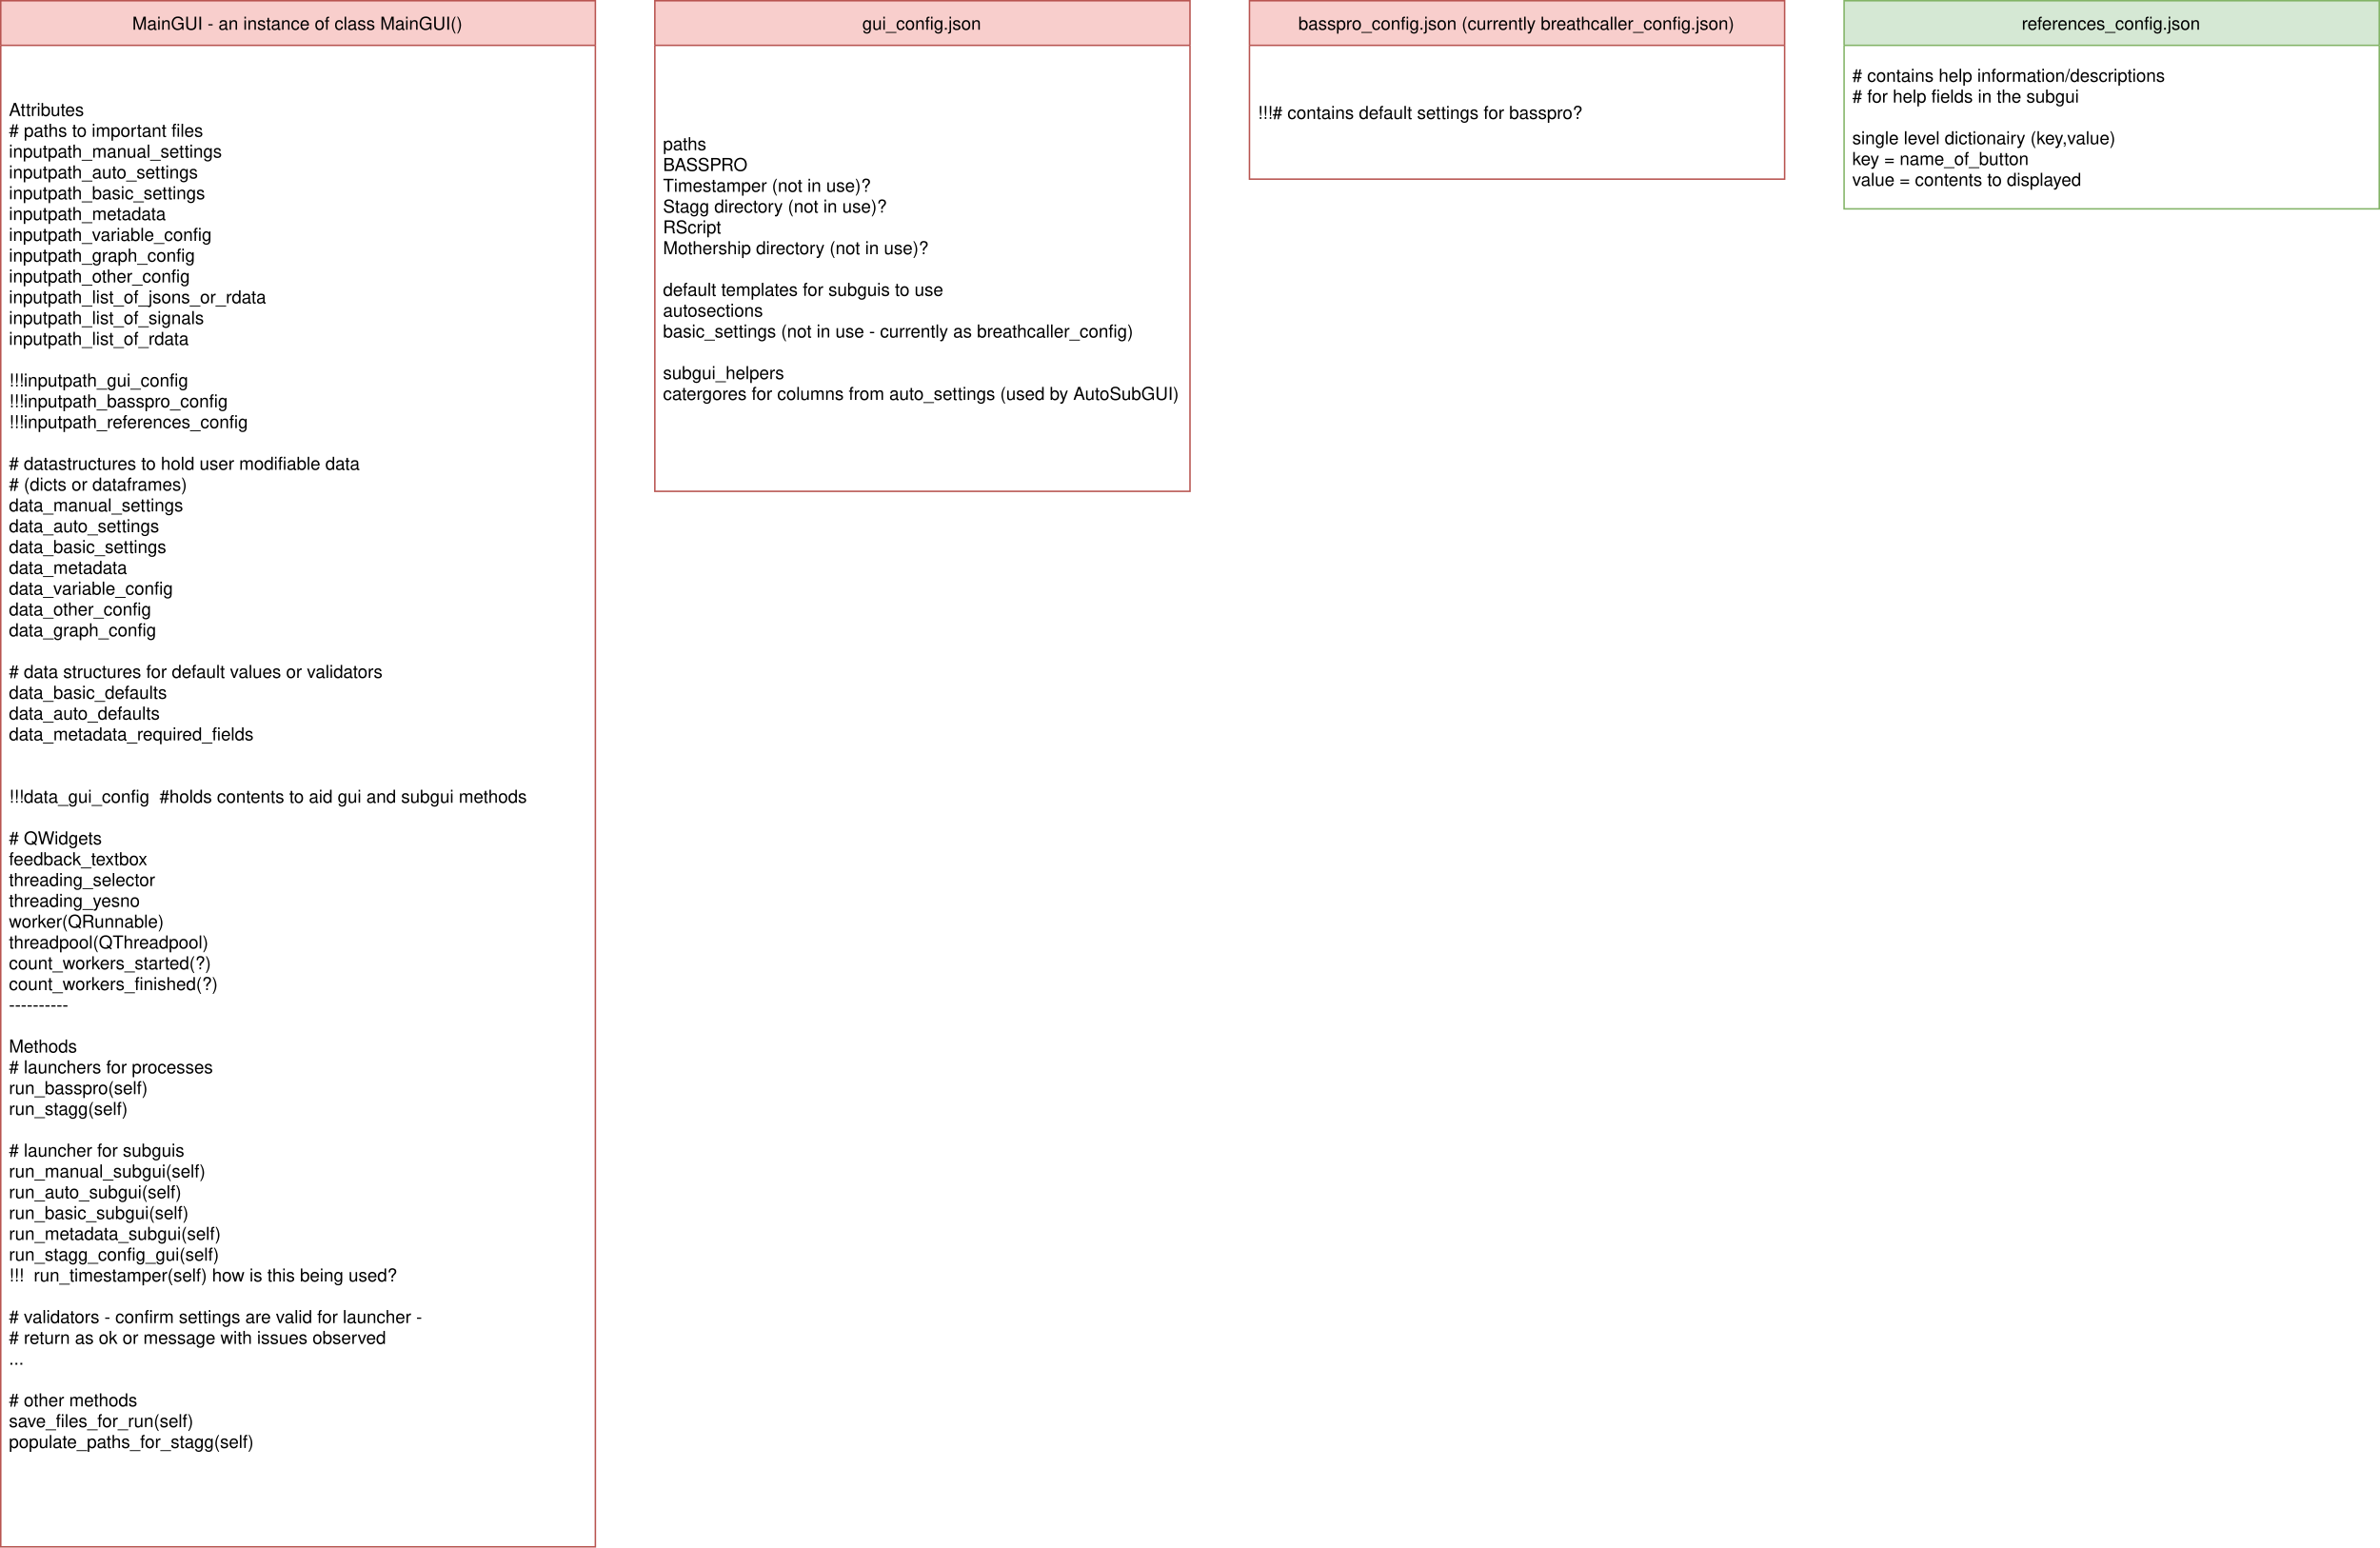
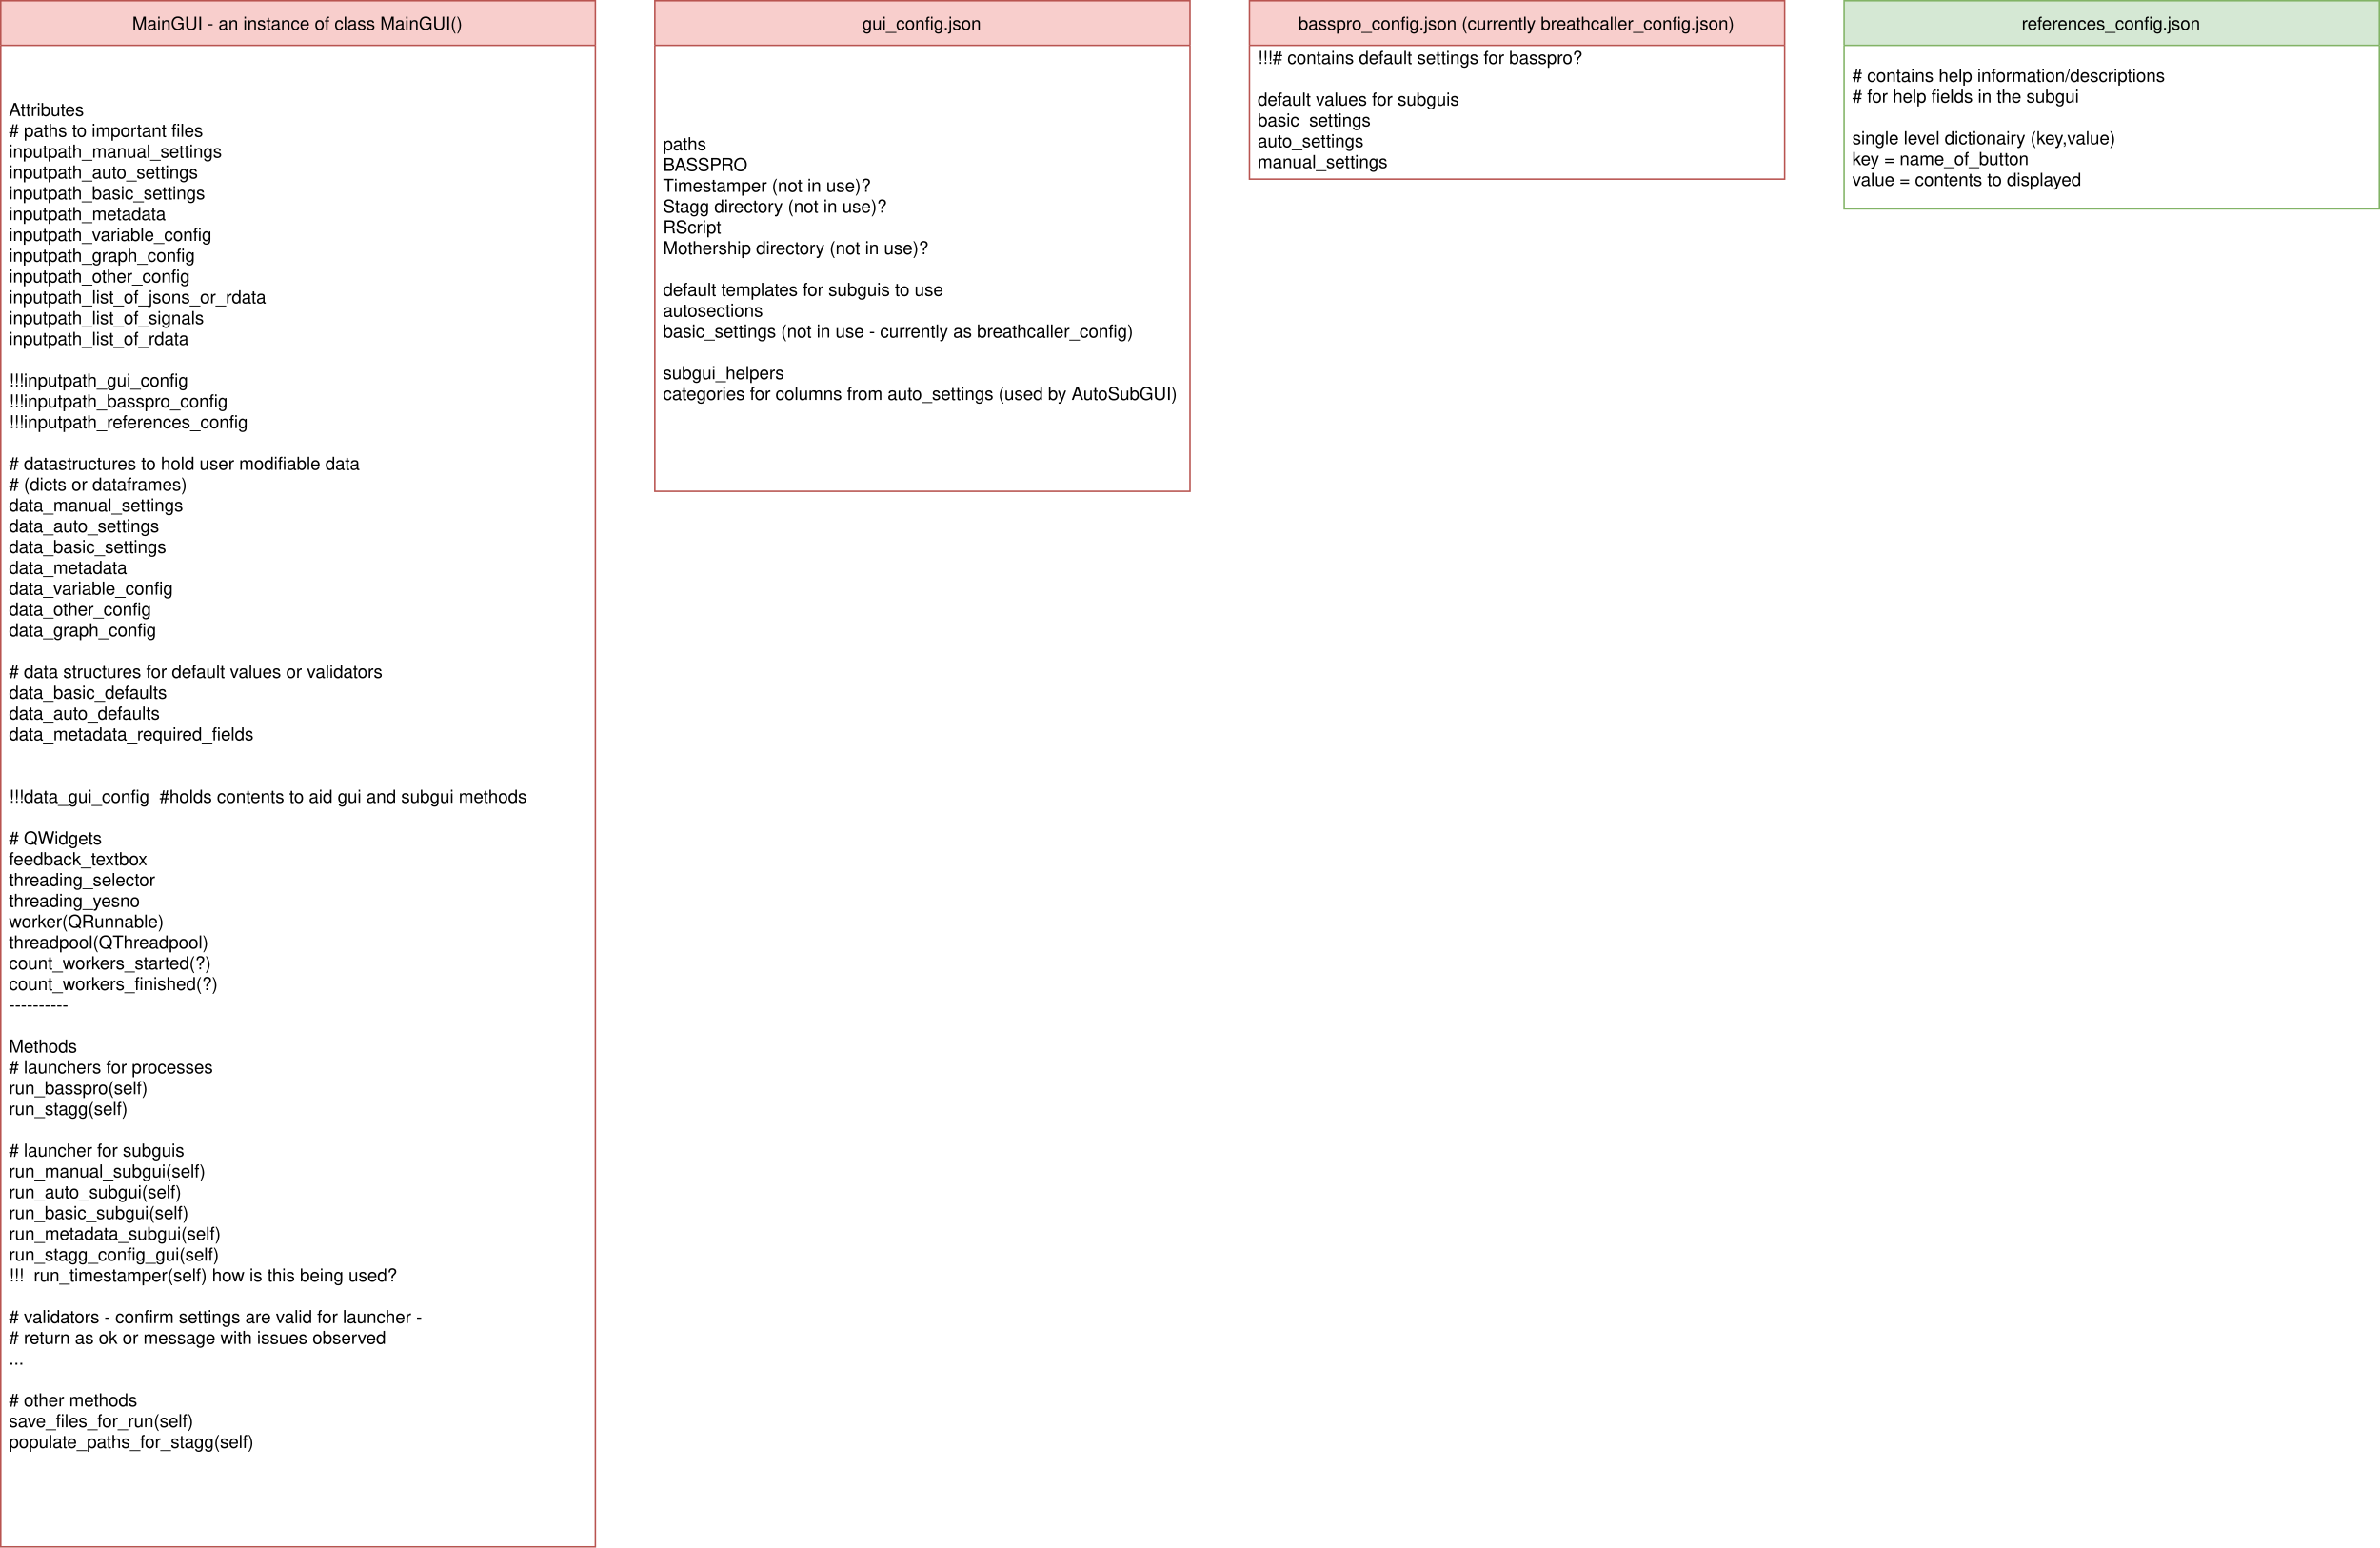
- <svg xmlns="http://www.w3.org/2000/svg" version="1.1" width="1601px" height="1041px" viewBox="-0.5 -0.5 1601 1041" content="&lt;mxfile host=&quot;app.diagrams.net&quot; modified=&quot;2022-03-17T19:13:09.428Z&quot; agent=&quot;5.0 (Windows NT 10.0; Win64; x64) AppleWebKit/537.36 (KHTML, like Gecko) Chrome/99.0.484.51 Safari/537.36&quot; etag=&quot;oJ-kQpp0BkfwUwNmqfY7&quot; version=&quot;17.1.3&quot; type=&quot;github&quot; pages=&quot;6&quot;&gt;&lt;diagram id=&quot;HBo_kHOL0tXaNQiaSr8c&quot; name=&quot;MainGUI&quot;&gt;7Vnfc9o4EP5b+sAMeUjG4JCjj4G2uc6EuTa0c48e2ZZtXWTJleQA99ff6odtjA04mfJ0YZjBkr6VV6vVt7ti5C/z7YNARbbiMaajqRdvR/6n0XQ6ufvDhx/ds7M9H/1b25EKEjtQ07Em/2LX6bneksRYtoCKc6pI0e6MOGM4Uq0+JATftGEJp+23FijFnY51hGi3928Sq8z2zmde0/8nJmlWvXniuZEcVWDXITMU881el/955C8F58o+5dslptp4lV2s3Jcjo7ViAjM1RODl4TpceeUuzNY+eyy2YoV/XbtZXhAt3YJXiLCHn1+h81qbkOkZmFSIRRgeeaJtTZGU8Oug4yu3QLWrrCY3JKeIQWuRcKbWbsSDdpQRGj+iHS+11jBx9Fy1FhkX5F/AIwpDE+iAYaGcU/heC7HWkm5OgSVgvlWmmBx0rdC2BXxEUlXacEpRIUlo9NOCORIpYQuuFM8dKCGULjnlwizOT+YRjiKjneDPeG8knM9uZ1rCWRULhbdHt2tSOwGcHsxzrMQOIE7g1rnNrt3cNE54W7latu+AXoVEzvPTeurGOeDB+ccrfGXa8ZV7pQQJSwUHdHoH65+YtS+no3vQAb6+WbHKpDm1ev684AJ8SemjSGi/HGFFqbRYkCNWIhpIrBRh6RkwKhUfCA2RJNFALNgOxUih06gXJAgCJwqAhxKSnganmioHIbnKsBiEpESqgCfBP5IzGXARiPNKVzKSpAzRM3aowJ15e6Q+fPiwt9qSnFhBCwr7IgvBh8IFTjAcpwjLHomjDqn1h5NbRqoUuPbMTAeGqVdKLDR585gkZkOdwPHpxjGJlJ6GC4dNBMqxvOoT0cNDvNrgzjq0QZ33ZfvSE25sAAM82ODOuaQBHfPwk5tiQsjeviTWojhBJVUV8dSWhhYBKS7OmcZNIKuxU9ausefMCL73qyQCx0FCMI17BDpv6/dma67miOyZRbuktKmNgqBRuyoisU2MTHzWz7IMbRPUy/ggbdrm/w65TYr7151gHIcQawOIZSrk2z6MygRGMTggOCKFNEzv0CnUDkvG+yAbLp6xGH9/KhnT3th7iuw8BaSB4+8/6udeaMRLpgI7qwxMOoHj8cj/MgCdEEZk1oVf15/+7V0d24TK2hSVLIJT1Dg5kB6wmOyPh6JkFTOOwbxJr+oaBMtL0+OQ8wrV+liHOqpNxWAGdVonS2IDgI7HBiDrMzgEbGziDldwEg2HsSWpCLC4QnkB/uiEIEpsdFA0RzEzPyEGf7aBA3KnL4PIbp+6TJZt1BO5NnzN41C94Apb78veRl2f3FGBgUWZzQKBMJ8r1oQlSV3x6EQS8ki9FulINYTQ9wKL6Jnz5uZm0MJMbDhFQ7BA9IIDk/oFic5SSnZ8RwpelBQpHJgc0uCPuPgxvjsoSzSDdfJ2xm2dspfkuy4wfcqgSXGixXQ6T6AyvHfdOYljPfNCFiiCTXs0sE+3Tc+Ty8t1FwfxhJoCMANBDDMsCk40r4NuswV8QeGldzMbzUDXJbQnTRu+Gi7UEtI7JaDw0vNiSGQ2WBczC8EVHImwLrMGVSDHS8JuWeLqEH9wHVJV8L+9Dpl16pAmft7o/Pe9HL1AOTo/W4/6dz1+4PuXcoO7jhu4UrNLJIv79frb0199Qz8altfJPOPKVD2W0a8OGL0SWmsW0ikhZIA62dkNF31aR4IUqm9oZehTZqR43dTNY5MrK5wXmjqbFKMO6TaJhHn6dNDhWsKLCdBM3/hhtXGoWxXQSqEdi+6qCBRClqYyIE9aFw9HCNzqGWSYFrg/t49gXSLl+0UCnJsyZ6YteO7W0VLTxGfQQ2t0D4PrMnz4+bV7c/UeIgaEiNlrQ0Q/NXiXooZJ91qzc1fwP4wU8QzP49u+SDGfhv7d3e+JFJPpG0PF5GI3l5Pu1aVNWHVpDQdFGk1oYYgMGCVHmgDhVTGWhq4tHbbLeb9mHyda3QRYMgQuHzWVeS/TwfE3F0wUv9h/TYghXkQs6z9j+Fkana/aLzcjnlmIx1CO9b1cWMLGszbOrrdCHt4jxERCjNhpXnwnwTfkya9OlPu9/mJ58qSbKLcvWB0FeuP9cN0TqQ3u/U+eC2TV87dS5fRiTtNNq/XFyCFbNpnmXpJl2dD5mElS33nlDbzye7Krj6/3EGg2f0ebsb0/9f3P/wE=&lt;/diagram&gt;&lt;diagram id=&quot;ODklJh6Hm-18FXSeN4Gt&quot; name=&quot;BasicSubGUI&quot;&gt;nVbfb9owEP5b+oC0PVAFAi17bNJfk2Bah6pNe0FOckksHF9mOwX21++cOEAKtHQIAf783eV8/u6Onh8W6wfFynyGCYje0EvWPf+2NxwORsNhz769ZNMg119GDZApnjjSDpjzv+BAz6EVT0B3iAZRGF52wRilhNh0MKYUrrq0FEX3qSXL4ACYx0wcoj95YvIGnYy9Hf4IPMvbJw88t1OwluwAnbMEV3uQf9fzQ4Voml/FOgRhk9fmpf+b5YsHPkm8xzK4evoTj5b3/cbZ/UdMtkdQIM1/u76v8CH9lqnnzfjpl59Opk/eizPxXpioXL4Cpnk8r6KH56/u2GbT5lKveCGYpFWQojRzt+PROs65SKZsg5WNUBsWL9tVkKPif4nPBG0NCKBtZZxUfK/DmFtL51OBJs739tiDV9CMrTvEKdOmjQaFYKXmUR2fNSyYyrgM0BgsHCnlQoQoUNWHo4zEEMd1dAqXsLcTTcajsbVwyQJlYP1KXe9czWCrFyo0wAKM2pCd8zJy17DpLlc7vY5aVeZ7Wp20IHM1km0973RAP5wUPiCLwYEsboxRPKoMlfLwinIyaPLh26fvbXkx1SyHxD5A2nJVlG6q+Bzoc8a4JFldsqO+wmHvxqvtysqUVHyLyEpxocEYLrOj3IQZdgZthWpJe4sYy80b9COWzQmfqHNkYI74drwt3N++jjuegckxORpk8yjBKhnnoHTd65TVlsIYtD6eLFVJeyBNpE8aRPr5FIlKLstOU94PaBuPriLq6SejKZismFg0rLdjYpXBs4juys5gkvxZLYr3yBcXFx1DwwugHBUlqNbIy6nbkx51LeD6KwLSDH1XmiTu37+ZbFKbTHm2oDDOEhkVG6fQsb76fjMRU65s+ezESiMRWu72RvauqP/mXSowlZJNwxh6uLQf1oqOru0YtS2HOo49s67qcsZIg3qx9fye8rvwq8FB/dIcdFaJzSTZa8MOotNlkpYCUmtmGy6niX7j4IInifUc6JLFlJdpTbsd7ZAfrklaCMk8FfXgzskQyENQIpembprjgN4UcOhdjntjijWk9WC3prelKxOipPCpg1m/QKNmBXbcBAoN6S3aDsKzZsTpWXw4I9xQ8M8cCtfXHx8KtNz9jan39v4M+nf/AA==&lt;/diagram&gt;&lt;diagram id=&quot;OqCPHdQmpwW9uPQk2gvN&quot; name=&quot;ManualSubGUI&quot;&gt;ldG9DsIgEADgp2E0QdBYV+vvUAdrYnQxpGBLQnuVoq0+vRqolbhownB8HHf8IBrmzUKzMouAC4UI5g2iU0RIf0AIeg3Mb1ZG44GFVEvukjqI5V04xE4vkovKSzQAysjSxwSKQiTGM6Y11H7aCZTftWSp+II4Yepbd5KbzGowxJ0vhUyztnMfu5WctckOqoxxqD+IzhANNYCxUd6EQr0er32XxT44ToJrrap1dFidZb7Z0p4tNv9ny/sKWhTm19LPoDvac+J9MJ09AA==&lt;/diagram&gt;&lt;diagram id=&quot;gtit9SygPYveC5adsDtK&quot; name=&quot;AutoSubGUI&quot;&gt;ldFPC8IgFADwT+MxcNpoHWPr3yEoCjqGTJuC2xtmbfXpK3Qt2aXAw/Pn8z3/IJqW7dKwWm6AC40I5i2iGSIkGhOC3gPzu5PJdOygMIr7pB726iE8Yq9XxcUlSLQA2qo6xByqSuQ2MGYMNGHaGXTYtWaFGMA+Z3qoR8WtdJrEuPeVUIXsOkfYr5SsS/ZwkYxD80V0jmhqAKyLyjYV+v143buwZHeq6sNZbmW2fsS3Aq6zkSu2+GfL5wpGVPbX0q+gP9prEnwwnT8B&lt;/diagram&gt;&lt;diagram id=&quot;7AbSXcjyhy4aUpNvQ5EW&quot; name=&quot;MetadataSubGUI&quot;&gt;ldG9DsIgEADgp2E0Qag/nVHr4mRi42RIwYKhvQYxVp9eG6iVdNGE4fg47vhBlFVtZnmjdiCkQQSLFtEVImSaEIK6gcXDyyJNPJRWi5A0wF4/ZUAc9KaFvEaJDsA43cRYQF3LwkXGrYV7nHYGE3dteClHsC+4GWuuhVNelzM8+FbqUvWdpzisVLxPDnBVXMD9i+gaUWYBnI+qlknTPV7/Lpecn/ShIUwtVVbTeZ4e2cQX2/yz5XMFK2v3a+l3MBztPYk+mK5f&lt;/diagram&gt;&lt;diagram id=&quot;j5I5dGyVC16o7Pblg5HB&quot; name=&quot;StaggSubGUI&quot;&gt;ldHNjsIgEADgp+FoQqEb13NXbWJMTExWPZIyFrK0QxC3XZ9eDdQu8aIJh+FjmOGH8KLpl05YtUYJhjAqe8K/CGNZzhi5Dyr/gkxneYDaaRmTRtjqC0SkUc9awilJ9IjGa5tihW0LlU9MOIddmnZEk3a1ooYn2FbCPOtOS6+Cfn7Q0UvQtRo6ZzSuNGJIjnBSQmL3j/ic8MIh+hA1fQHm/njDu+Rw2f/+dGp1sKXeTG2Vfc8modjinS2PKzho/aulb8F4tNsk+WA+vwI=&lt;/diagram&gt;&lt;/mxfile&gt;" resource="https://app.diagrams.net/#HMolecularNeurobiology%2FBASSPRO-STAGG%2Frefactor%2FUntitled%20Diagram.drawio.svg">
+ <svg xmlns="http://www.w3.org/2000/svg" version="1.1" width="1601px" height="1041px" viewBox="-0.5 -0.5 1601 1041" content="&lt;mxfile host=&quot;app.diagrams.net&quot; modified=&quot;2022-03-17T22:00:57.519Z&quot; agent=&quot;5.0 (Windows NT 10.0; Win64; x64) AppleWebKit/537.36 (KHTML, like Gecko) Chrome/99.0.484.51 Safari/537.36 Edg/99.0.115.39&quot; etag=&quot;NywiDE_7odbIMCthrI1o&quot; version=&quot;17.1.3&quot; type=&quot;github&quot; pages=&quot;6&quot;&gt;&lt;diagram id=&quot;HBo_kHOL0tXaNQiaSr8c&quot; name=&quot;MainGUI&quot;&gt;7VpNb9s4EP0tPRhwDglkK866x9htswVibBu36FGgJErihiJVkort/vodUtSXJVtqtz4sNoERi+QbajgcvplhMnHX6f5BoCzZ8BDTydwJ9xP33WQ+n82dt/Clew5Fz90ft0VHLEhoQXXHlvzAttOxvTkJsWwBFedUkazdGXDGcKBafUgIvmvDIk7bb81QjDsd2wDRbu83Eqqk6F0unLr/T0zipHzzzLEjKSrBtkMmKOS7Rpf7fuKuBeeqeEr3a0y18Uq7FHIfToxWignM1BiBl4drf+PkBz/Zuuwx24sN/n5tZ3lBNLcL3iDCHr5+hM5rbUKmZ2BSIRZgeOSRtjVFUsK3hU6v7ALVobSa3JGUIgatVcSZ2toRB9pBQmj4iA4811rDxMFz2VolXJAfgEcUhmbQAcNCWadwnRZiqyXtnAJLwHwqTTE76tqgfQv4iKQqteGUokwS3+inBVMkYsJWXCmeWlBEKF1zyoVZnBstAxwERjvBn3FjxF8ubhdaors3paGxUHjf6LJ79YB5ipU4AMSO3lq3ObSbu9oJb0tXS5oO6JRIZD0/rqaunQMerH/8hK/MO75yr5Qgfq7ggM7vYP0zs/b1fHIPOsDHNUZQiTSnVs+fZlyALyl9FAntlyMsy5UW81LEckQ9iZUiLB4Ao1zxkVAfSRKMxILtUIgUOo96QYIgcCIPeCgi8XlwrKlyFJKrBItRSEqk8njk/S05kx4XnhhWupSRJGaIDtihBHfm7ZF68+ZNY7U5ObOCFhT2RWaCj4ULHGE4YQGWPRInHVLrDyc3D1QucOWZiQ4McyeXWGjy5iGJzIZagdPTTUMSKD0NFxYbCZRiedUnoofHeLXBDTq0QQ37cvHSM25sACM82OCGXNKATnn42U0xIaSxL1FhURyhnKqSeCpLQ4uAFBdDprETyHLsnLUr7JAZwfe+50Tg0IsIpmGPQOdt/d5cmKs+Ig2zaJeURWqjII5UropIWCRGJj7rZ5n7RRPUS/gobdrm/wy5TYz71x1hHPoQaz0IXMrn+z6MSgRGITggOCKFNEzv0DnUAUvG+yA7Lp6xmH5+yhnT3th7iop5MkgDp5+/VM+90IDnTHnFrNIz6QQOpxP3wwh0RBiRSRd+Xf30b+/m1CaU1qYoZwGcotrJgfSAxWR/PBQ5K5lxCuaNelXXIFheHJ+GDCtU6VM41EltSgYzqPM6FSQ2Amh5bASyOoNjwMYm9nB5Z9FwGFuSigCLK5Rm4I9WCKLETgdFcxQT8+Vj8OcicEDu9GEU2TWpy2TZRj2RasNXPA7VCy6x1b40Nur67I4KDCzKiiwQCPO5ZE1YktQVj04kIY/Ua5GWVH0IfS+wiJ45b25uRi3MxIZzNAQLRC/YM6mfF+ksJWendyTjWU6Rwp7JIQ3+hIuf4rujskQzWCdvZ7yoUxpJvu0C08cMmhRHWkzn7gQqw3vbnZIw1DOvZIYC2LRHA3t3W/c82bxcd3EQj6gpABMQxDDDKuNE8zrotljBBxReOzeLyQJ0XUN7Vrfho+FCrSG9UwIKLz0vhkRmh3UxsxJcwZHwqzKrW4Gcrf+GyxJbh7ij65Cygv/tdciiU4fU8fNG57+v5egFytHlYD3q3vX4geteyg3uOm5gS80ukazut9tPT3/1DX2pWV4n84wrU/UUjH51xOil0FazkE4JIQPUyc5hvOjTNhAkU31DG0OfMiHZz01dP9a5ssJppqmzTjGqkF4kkTBPnw46XEt4MQGa6Rs/rjaOdSsDWi60r9FDGYF8yNJUAuRJq+LhBIEXenoJphnuz+0DWFcMB6+xODg3ecpMW/DUrqOlponPoIfW6B4Gt7n/8PVj9+bqNUScott/EyL6qcG5FDXMuteanbuC/2GkCBd4Gd72RYrl3Hfv7n5PpJjNfzFUzC52cznrXl0WCasureGgSKMJzQyRAaOkSBMgvCrE0tB1QYftct6t2MeKljcBBRkCl0/qyryX6eD4mwsmil+Kv5oQQ7yIFKz/jOFrbXS+ar/cjDhmIQ5DKdb3cn4OG8/auGK9JfL4HiEkEmLEQfPiKwkO5cm/I1Hu9/qL5cmzbqLcvmC1FOhMm+G6J1Ib3OsfeS6QVS9/lSrnF3OablqtL0aO2bLONBtJVsGG1sdGJKnVhe7ApVPn99Cdd+f3wFV65/eZK/ojdjVXJ1HF91R7nbk/+s8u6zUaDEeDi+XEb3/+XEOz/icCM9b4Vwz3/T8=&lt;/diagram&gt;&lt;diagram id=&quot;ODklJh6Hm-18FXSeN4Gt&quot; name=&quot;BasicSubGUI&quot;&gt;nVbfb9owEP5b+oC0PVAFAi17bNJfk2Bah6pNe0FOckksHF9mOwX21++cOEAKtHQIAf783eV8/u6Onh8W6wfFynyGCYje0EvWPf+2NxwORsNhz769ZNMg119GDZApnjjSDpjzv+BAz6EVT0B3iAZRGF52wRilhNh0MKYUrrq0FEX3qSXL4ACYx0wcoj95YvIGnYy9Hf4IPMvbJw88t1OwluwAnbMEV3uQf9fzQ4Voml/FOgRhk9fmpf+b5YsHPkm8xzK4evoTj5b3/cbZ/UdMtkdQIM1/u76v8CH9lqnnzfjpl59Opk/eizPxXpioXL4Cpnk8r6KH56/u2GbT5lKveCGYpFWQojRzt+PROs65SKZsg5WNUBsWL9tVkKPif4nPBG0NCKBtZZxUfK/DmFtL51OBJs739tiDV9CMrTvEKdOmjQaFYKXmUR2fNSyYyrgM0BgsHCnlQoQoUNWHo4zEEMd1dAqXsLcTTcajsbVwyQJlYP1KXe9czWCrFyo0wAKM2pCd8zJy17DpLlc7vY5aVeZ7Wp20IHM1km0973RAP5wUPiCLwYEsboxRPKoMlfLwinIyaPLh26fvbXkx1SyHxD5A2nJVlG6q+Bzoc8a4JFldsqO+wmHvxqvtysqUVHyLyEpxocEYLrOj3IQZdgZthWpJe4sYy80b9COWzQmfqHNkYI74drwt3N++jjuegckxORpk8yjBKhnnoHTd65TVlsIYtD6eLFVJeyBNpE8aRPr5FIlKLstOU94PaBuPriLq6SejKZismFg0rLdjYpXBs4juys5gkvxZLYr3yBcXFx1DwwugHBUlqNbIy6nbkx51LeD6KwLSDH1XmiTu37+ZbFKbTHm2oDDOEhkVG6fQsb76fjMRU65s+ezESiMRWu72RvauqP/mXSowlZJNwxh6uLQf1oqOru0YtS2HOo49s67qcsZIg3qx9fye8rvwq8FB/dIcdFaJzSTZa8MOotNlkpYCUmtmGy6niX7j4IInifUc6JLFlJdpTbsd7ZAfrklaCMk8FfXgzskQyENQIpembprjgN4UcOhdjntjijWk9WC3prelKxOipPCpg1m/QKNmBXbcBAoN6S3aDsKzZsTpWXw4I9xQ8M8cCtfXHx8KtNz9jan39v4M+nf/AA==&lt;/diagram&gt;&lt;diagram id=&quot;OqCPHdQmpwW9uPQk2gvN&quot; name=&quot;ManualSubGUI&quot;&gt;ldG9DsIgEADgp2E0QdBYV+vvUAdrYnQxpGBLQnuVoq0+vRqolbhownB8HHf8IBrmzUKzMouAC4UI5g2iU0RIf0AIeg3Mb1ZG44GFVEvukjqI5V04xE4vkovKSzQAysjSxwSKQiTGM6Y11H7aCZTftWSp+II4Yepbd5KbzGowxJ0vhUyztnMfu5WctckOqoxxqD+IzhANNYCxUd6EQr0er32XxT44ToJrrap1dFidZb7Z0p4tNv9ny/sKWhTm19LPoDvac+J9MJ09AA==&lt;/diagram&gt;&lt;diagram id=&quot;gtit9SygPYveC5adsDtK&quot; name=&quot;AutoSubGUI&quot;&gt;ldFPC8IgFADwT+MxcNpoHWPr3yEoCjqGTJuC2xtmbfXpK3Qt2aXAw/Pn8z3/IJqW7dKwWm6AC40I5i2iGSIkGhOC3gPzu5PJdOygMIr7pB726iE8Yq9XxcUlSLQA2qo6xByqSuQ2MGYMNGHaGXTYtWaFGMA+Z3qoR8WtdJrEuPeVUIXsOkfYr5SsS/ZwkYxD80V0jmhqAKyLyjYV+v143buwZHeq6sNZbmW2fsS3Aq6zkSu2+GfL5wpGVPbX0q+gP9prEnwwnT8B&lt;/diagram&gt;&lt;diagram id=&quot;7AbSXcjyhy4aUpNvQ5EW&quot; name=&quot;MetadataSubGUI&quot;&gt;ldG9DsIgEADgp2E0Qag/nVHr4mRi42RIwYKhvQYxVp9eG6iVdNGE4fg47vhBlFVtZnmjdiCkQQSLFtEVImSaEIK6gcXDyyJNPJRWi5A0wF4/ZUAc9KaFvEaJDsA43cRYQF3LwkXGrYV7nHYGE3dteClHsC+4GWuuhVNelzM8+FbqUvWdpzisVLxPDnBVXMD9i+gaUWYBnI+qlknTPV7/Lpecn/ShIUwtVVbTeZ4e2cQX2/yz5XMFK2v3a+l3MBztPYk+mK5f&lt;/diagram&gt;&lt;diagram id=&quot;j5I5dGyVC16o7Pblg5HB&quot; name=&quot;StaggSubGUI&quot;&gt;ldHNjsIgEADgp+FoQqEb13NXbWJMTExWPZIyFrK0QxC3XZ9eDdQu8aIJh+FjmOGH8KLpl05YtUYJhjAqe8K/CGNZzhi5Dyr/gkxneYDaaRmTRtjqC0SkUc9awilJ9IjGa5tihW0LlU9MOIddmnZEk3a1ooYn2FbCPOtOS6+Cfn7Q0UvQtRo6ZzSuNGJIjnBSQmL3j/ic8MIh+hA1fQHm/njDu+Rw2f/+dGp1sKXeTG2Vfc8modjinS2PKzho/aulb8F4tNsk+WA+vwI=&lt;/diagram&gt;&lt;/mxfile&gt;" resource="https://app.diagrams.net/#HMolecularNeurobiology%2FBASSPRO-STAGG%2Frefactor%2FUntitled%20Diagram.drawio.svg">
  <defs>
    <clipPath id="mx-clip-4-30-392-1010-0">
      <rect x="4" y="30" width="392" height="1010" />
    </clipPath>
    <clipPath id="mx-clip-444-30-352-300-0">
      <rect x="444" y="30" width="352" height="300" />
    </clipPath>
    <clipPath id="mx-clip-1244-30-352-110-0">
      <rect x="1244" y="30" width="352" height="110" />
    </clipPath>
    <clipPath id="mx-clip-844-30-352-90-0">
      <rect x="844" y="30" width="352" height="90" />
    </clipPath>
  </defs>
  <g>
    <path d="M 0 30 L 0 0 L 400 0 L 400 30" fill="#f8cecc" stroke="#b85450" stroke-miterlimit="10" pointer-events="all" />
    <path d="M 0 30 L 0 1040 L 400 1040 L 400 30" fill="none" stroke="#b85450" stroke-miterlimit="10" pointer-events="none" />
    <path d="M 0 30 L 400 30" fill="none" stroke="#b85450" stroke-miterlimit="10" pointer-events="none" />
    <g fill="rgb(0, 0, 0)" font-family="Helvetica" pointer-events="none" text-anchor="middle" font-size="12px">
      <text x="199.5" y="19.5">MainGUI - an instance of class MainGUI()</text>
    </g>
    <g fill="rgb(0, 0, 0)" font-family="Helvetica" pointer-events="none" clip-path="url(#mx-clip-4-30-392-1010-0)" font-size="12px">
      <text x="5.5" y="77.5">Attributes</text>
      <text x="5.5" y="91.5">  # paths to important files</text>
      <text x="5.5" y="105.5">  inputpath_manual_settings</text>
      <text x="5.5" y="119.5">  inputpath_auto_settings</text>
      <text x="5.5" y="133.5">  inputpath_basic_settings</text>
      <text x="5.5" y="147.5">  inputpath_metadata</text>
      <text x="5.5" y="161.5">  inputpath_variable_config</text>
      <text x="5.5" y="175.5">  inputpath_graph_config</text>
      <text x="5.5" y="189.5">  inputpath_other_config</text>
      <text x="5.5" y="203.5">  inputpath_list_of_jsons_or_rdata</text>
      <text x="5.5" y="217.5">  inputpath_list_of_signals</text>
      <text x="5.5" y="231.5">  inputpath_list_of_rdata</text>
      <text x="5.5" y="259.5">  !!!inputpath_gui_config</text>
      <text x="5.5" y="273.5">  !!!inputpath_basspro_config</text>
      <text x="5.5" y="287.5">  !!!inputpath_references_config</text>
      <text x="5.5" y="315.5">  # datastructures to hold user modifiable data</text>
      <text x="5.5" y="329.5">  # (dicts or dataframes)</text>
      <text x="5.5" y="343.5">  data_manual_settings</text>
      <text x="5.5" y="357.5">  data_auto_settings</text>
      <text x="5.5" y="371.5">  data_basic_settings</text>
      <text x="5.5" y="385.5">  data_metadata</text>
      <text x="5.5" y="399.5">  data_variable_config</text>
      <text x="5.5" y="413.5">  data_other_config</text>
      <text x="5.5" y="427.5">  data_graph_config</text>
      <text x="5.5" y="455.5">  # data structures for default values or validators</text>
      <text x="5.5" y="469.5">  data_basic_defaults </text>
      <text x="5.5" y="483.5">  data_auto_defaults</text>
      <text x="5.5" y="497.5">  data_metadata_required_fields</text>
      <text x="5.5" y="539.5">  !!!data_gui_config  #holds contents to aid gui and subgui methods</text>
      <text x="5.5" y="567.5">  # QWidgets</text>
      <text x="5.5" y="581.5">  feedback_textbox</text>
      <text x="5.5" y="595.5">  threading_selector</text>
      <text x="5.5" y="609.5">  threading_yesno</text>
      <text x="5.5" y="623.5">  worker(QRunnable)</text>
      <text x="5.5" y="637.5">  threadpool(QThreadpool)</text>
      <text x="5.5" y="651.5">  count_workers_started(?)</text>
      <text x="5.5" y="665.5">  count_workers_finished(?)</text>
      <text x="5.5" y="679.5">----------</text>
      <text x="5.5" y="707.5">Methods</text>
      <text x="5.5" y="721.5">  # launchers for processes</text>
      <text x="5.5" y="735.5">  run_basspro(self)</text>
      <text x="5.5" y="749.5">  run_stagg(self)</text>
      <text x="5.5" y="777.5">  # launcher for subguis</text>
      <text x="5.5" y="791.5">  run_manual_subgui(self)</text>
      <text x="5.5" y="805.5">  run_auto_subgui(self)</text>
      <text x="5.5" y="819.5">  run_basic_subgui(self)</text>
      <text x="5.5" y="833.5">  run_metadata_subgui(self)</text>
      <text x="5.5" y="847.5">  run_stagg_config_gui(self)</text>
      <text x="5.5" y="861.5">  !!!  run_timestamper(self) how is this being used?</text>
      <text x="5.5" y="889.5">  # validators - confirm settings are valid for launcher - </text>
      <text x="5.5" y="903.5">  # return as ok or message with issues observed</text>
      <text x="5.5" y="917.5">  ...</text>
      <text x="5.5" y="945.5">  # other methods</text>
      <text x="5.5" y="959.5">  save_files_for_run(self)</text>
      <text x="5.5" y="973.5">  populate_paths_for_stagg(self)</text>
    </g>
    <path d="M 440 30 L 440 0 L 800 0 L 800 30" fill="#f8cecc" stroke="#b85450" stroke-miterlimit="10" pointer-events="none" />
    <path d="M 440 30 L 440 330 L 800 330 L 800 30" fill="none" stroke="#b85450" stroke-miterlimit="10" pointer-events="none" />
    <path d="M 440 30 L 800 30" fill="none" stroke="#b85450" stroke-miterlimit="10" pointer-events="none" />
    <g fill="rgb(0, 0, 0)" font-family="Helvetica" pointer-events="none" text-anchor="middle" font-size="12px">
      <text x="619.5" y="19.5">gui_config.json</text>
    </g>
    <g fill="rgb(0, 0, 0)" font-family="Helvetica" pointer-events="none" clip-path="url(#mx-clip-444-30-352-300-0)" font-size="12px">
      <text x="445.5" y="100.5">paths</text>
      <text x="445.5" y="114.5">  BASSPRO</text>
      <text x="445.5" y="128.5">  Timestamper (not in use)?</text>
      <text x="445.5" y="142.5">  Stagg directory (not in use)?</text>
      <text x="445.5" y="156.5">  RScript</text>
      <text x="445.5" y="170.5">  Mothership directory (not in use)?</text>
      <text x="445.5" y="198.5">default templates for subguis to use</text>
      <text x="445.5" y="212.5">  autosections</text>
      <text x="445.5" y="226.5">  basic_settings (not in use - currently as breathcaller_config)</text>
      <text x="445.5" y="254.5">subgui_helpers</text>
-       <text x="445.5" y="268.5">  catergores for columns from auto_settings (used by AutoSubGUI)</text>
+       <text x="445.5" y="268.5">  categories for columns from auto_settings (used by AutoSubGUI)</text>
    </g>
    <path d="M 1240 30 L 1240 0 L 1600 0 L 1600 30" fill="#d5e8d4" stroke="#82b366" stroke-miterlimit="10" pointer-events="none" />
    <path d="M 1240 30 L 1240 140 L 1600 140 L 1600 30" fill="none" stroke="#82b366" stroke-miterlimit="10" pointer-events="none" />
    <path d="M 1240 30 L 1600 30" fill="none" stroke="#82b366" stroke-miterlimit="10" pointer-events="none" />
    <g fill="rgb(0, 0, 0)" font-family="Helvetica" pointer-events="none" text-anchor="middle" font-size="12px">
      <text x="1419.5" y="19.5">references_config.json</text>
    </g>
    <g fill="rgb(0, 0, 0)" font-family="Helvetica" pointer-events="none" clip-path="url(#mx-clip-1244-30-352-110-0)" font-size="12px">
      <text x="1245.5" y="54.5"># contains help information/descriptions </text>
      <text x="1245.5" y="68.5"># for help fields in the subgui</text>
      <text x="1245.5" y="96.5">single level dictionairy (key,value) </text>
      <text x="1245.5" y="110.5">key = name_of_button </text>
      <text x="1245.5" y="124.5">value = contents to displayed</text>
    </g>
    <path d="M 840 30 L 840 0 L 1200 0 L 1200 30" fill="#f8cecc" stroke="#b85450" stroke-miterlimit="10" pointer-events="none" />
    <path d="M 840 30 L 840 120 L 1200 120 L 1200 30" fill="none" stroke="#b85450" stroke-miterlimit="10" pointer-events="none" />
    <path d="M 840 30 L 1200 30" fill="none" stroke="#b85450" stroke-miterlimit="10" pointer-events="none" />
    <g fill="rgb(0, 0, 0)" font-family="Helvetica" pointer-events="none" text-anchor="middle" font-size="12px">
      <text x="1019.5" y="19.5">basspro_config.json (currently breathcaller_config.json)</text>
    </g>
    <g fill="rgb(0, 0, 0)" font-family="Helvetica" pointer-events="none" clip-path="url(#mx-clip-844-30-352-90-0)" font-size="12px">
-       <text x="845.5" y="79.5">!!!# contains default settings for basspro?</text>
+       <text x="845.5" y="42.5">!!!# contains default settings for basspro?</text>
+       <text x="845.5" y="70.5">default values for subguis</text>
+       <text x="845.5" y="84.5">    basic_settings</text>
+       <text x="845.5" y="98.5">    auto_settings</text>
+       <text x="845.5" y="112.5">    manual_settings</text>
+       <text x="845.5" y="140.5">values of the last run for subguis</text>
+       <text x="845.5" y="154.5">    basic_settings</text>
+       <text x="845.5" y="168.5">    auto_settings</text>
+       <text x="845.5" y="182.5">    manual_settings</text>
    </g>
  </g>
</svg>
